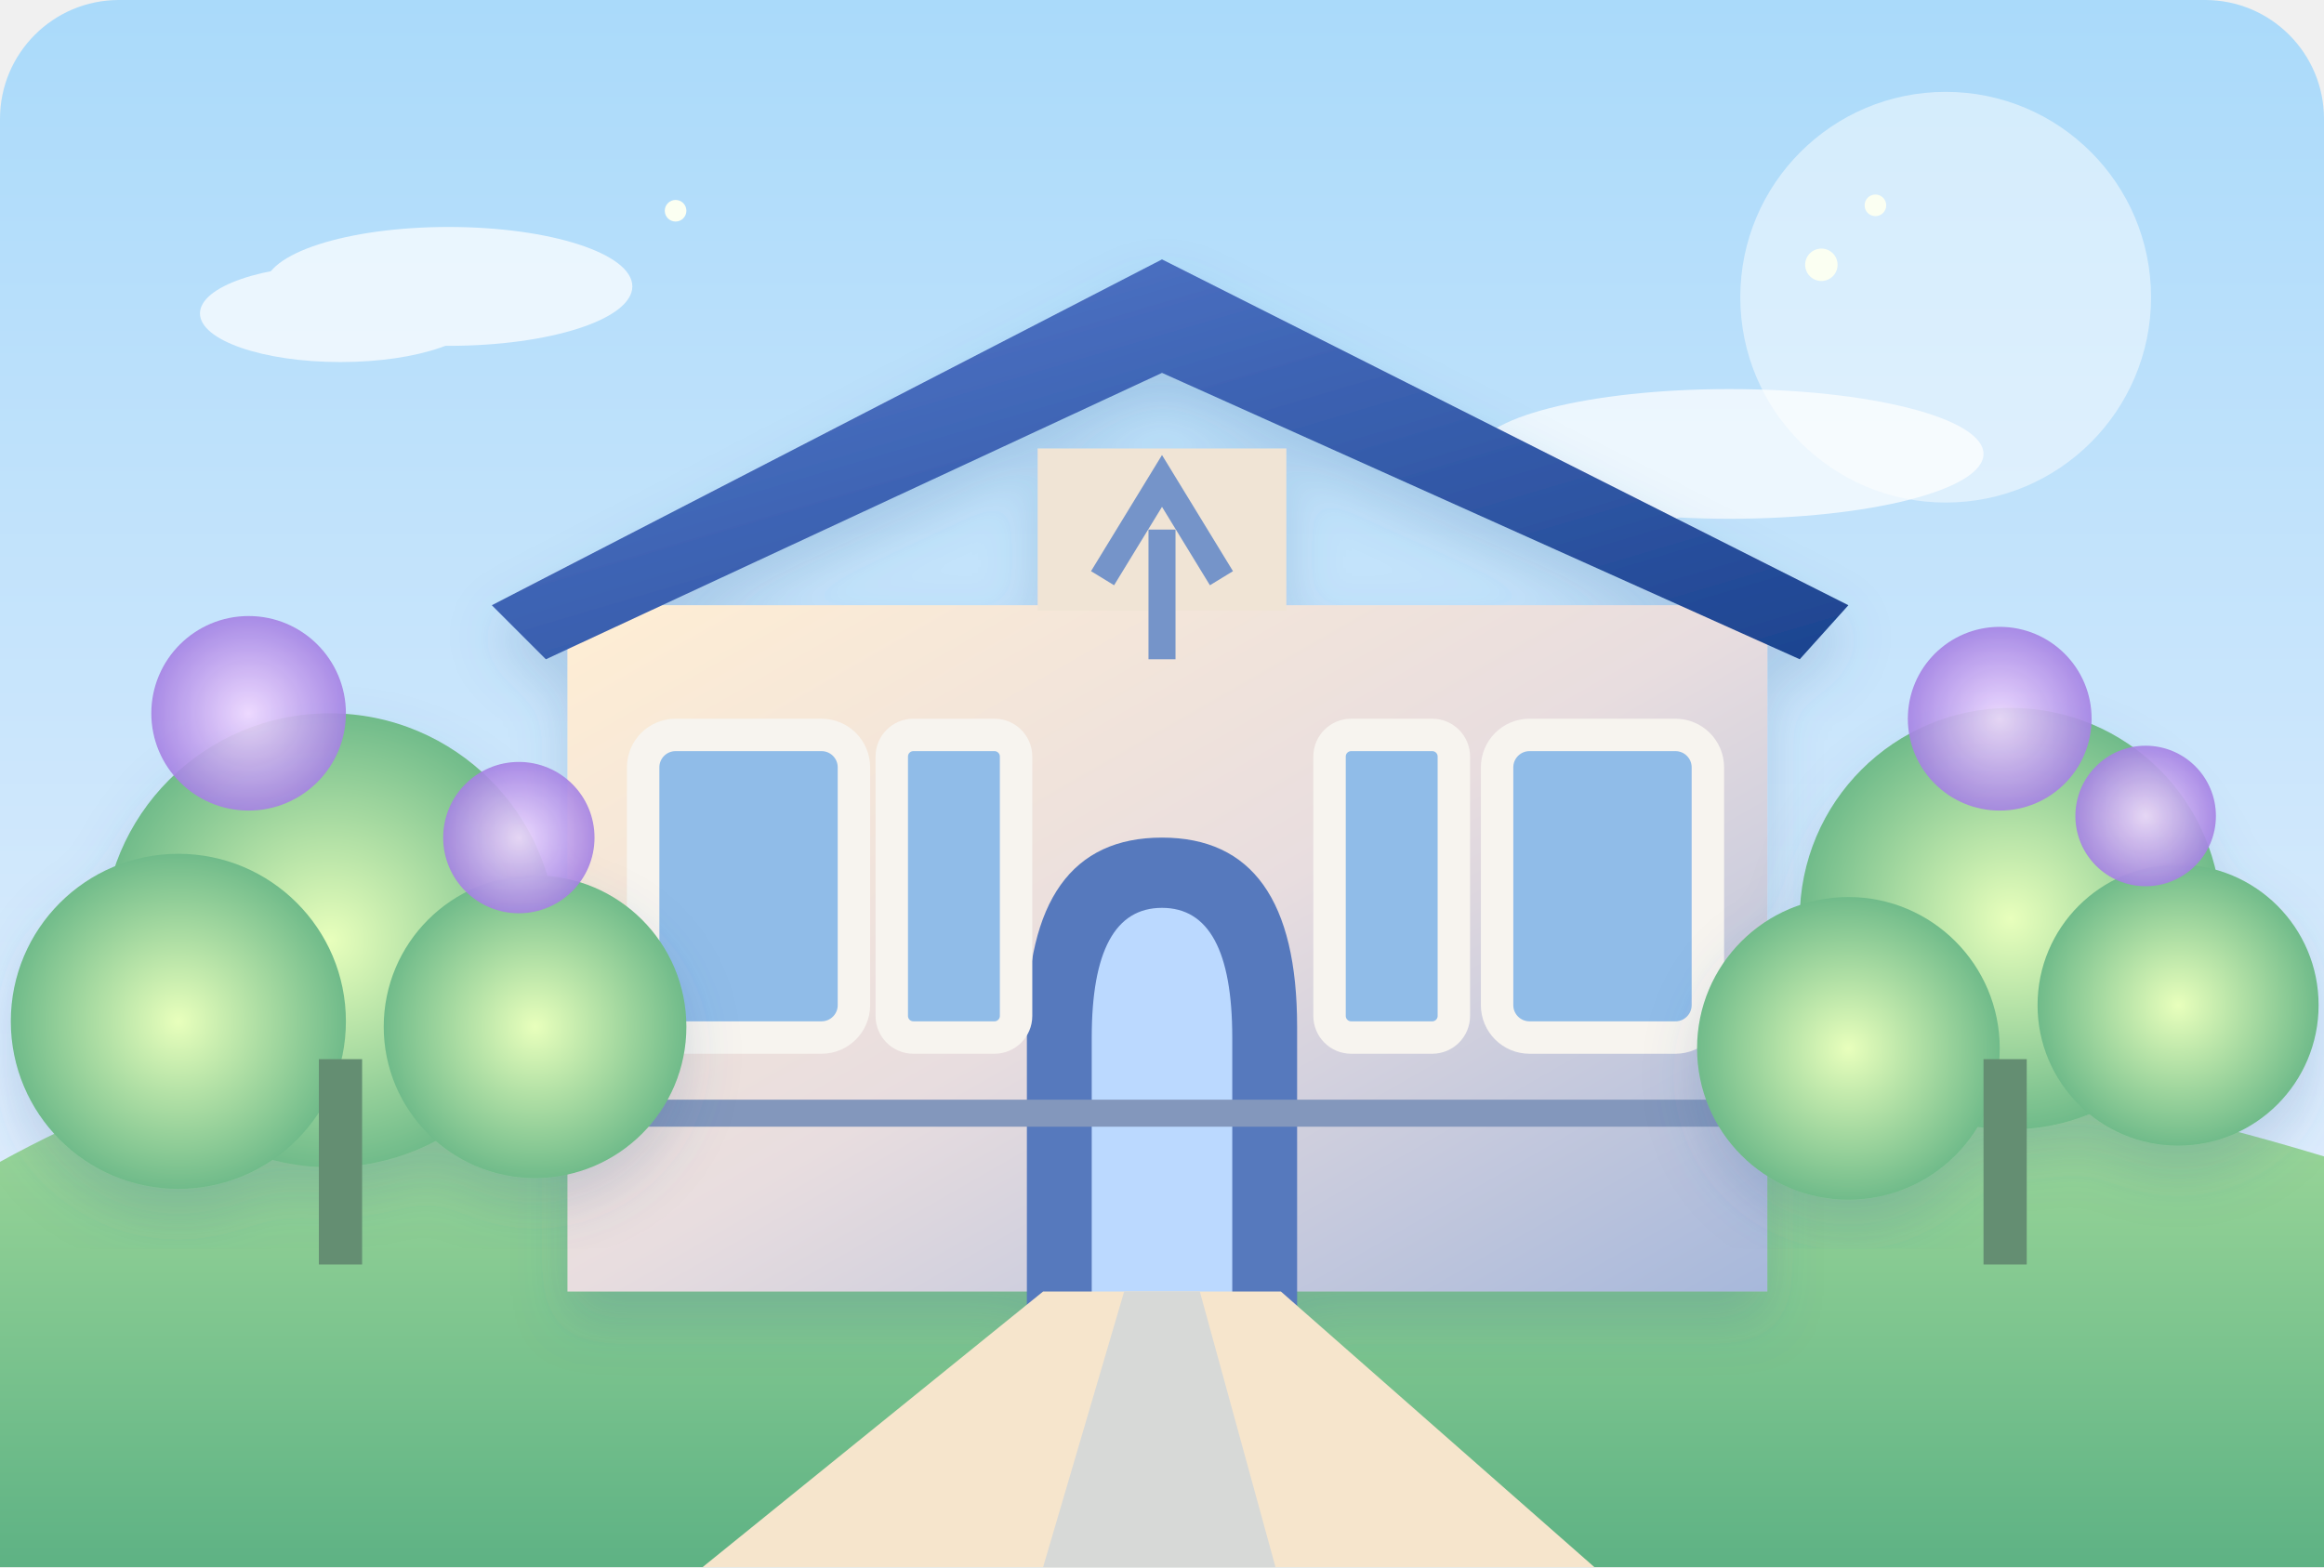
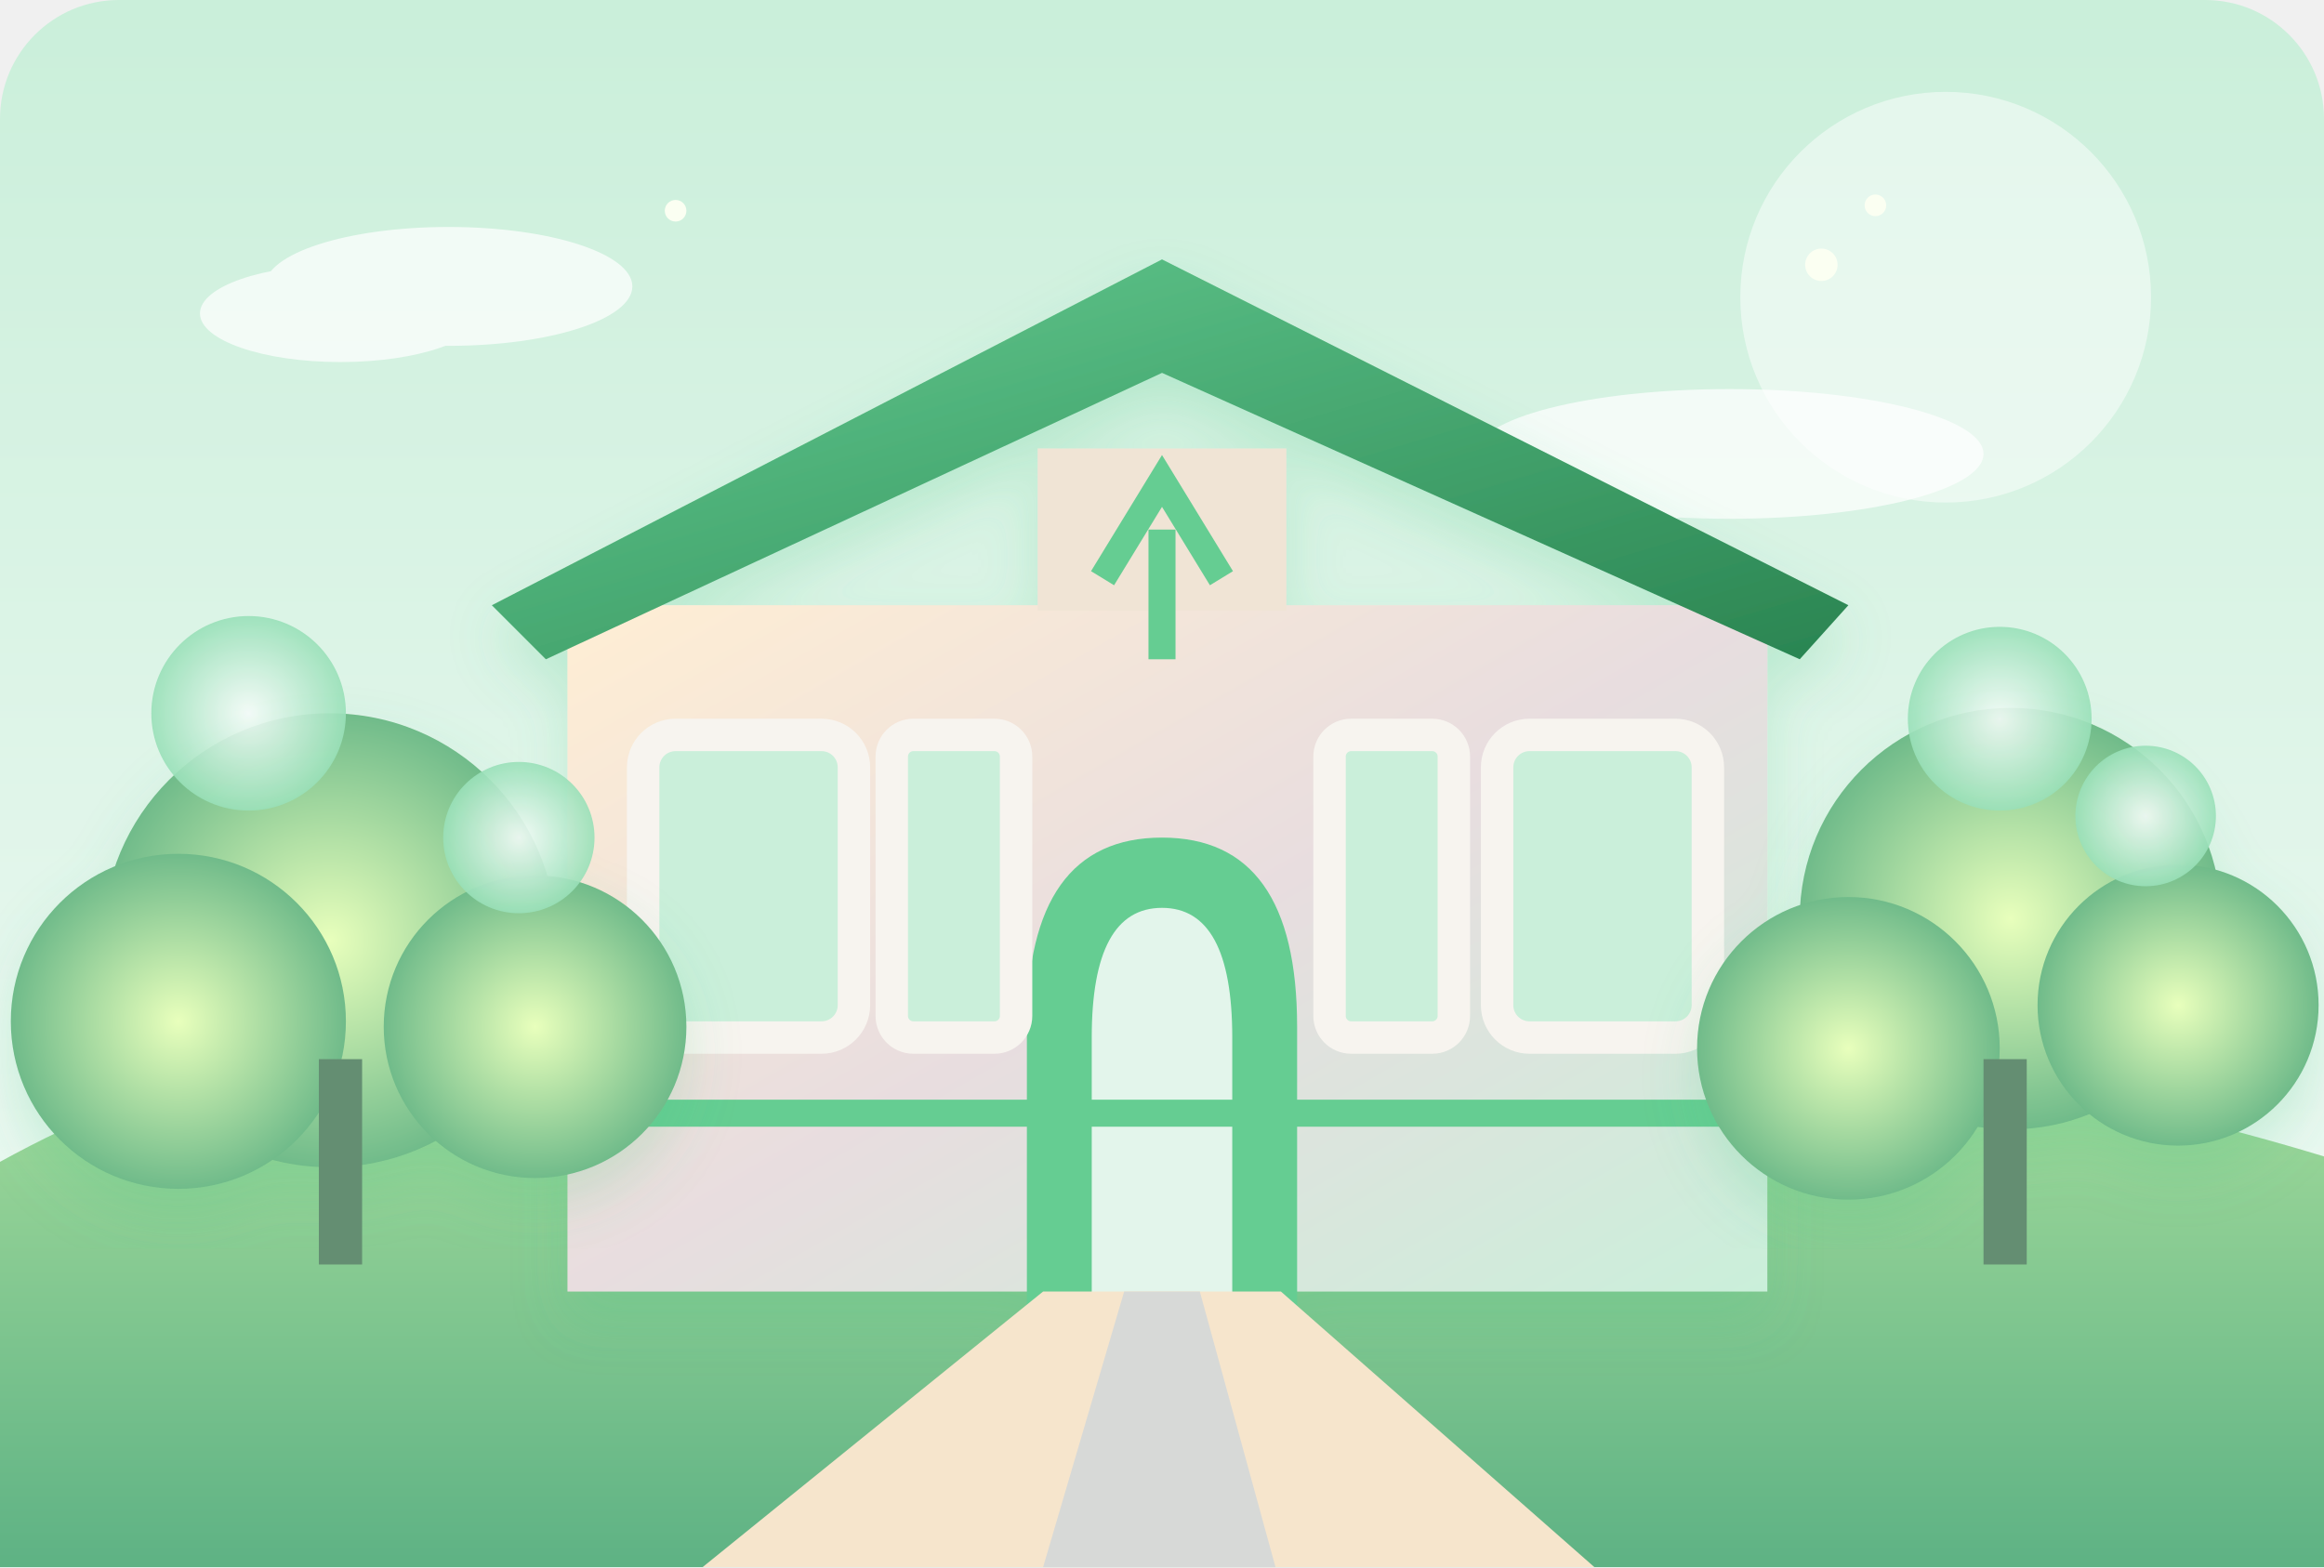
<svg xmlns="http://www.w3.org/2000/svg" viewBox="0 0 430 290">
  <defs>
    <linearGradient id="sky" x2="0" y2="1">
-       <stop stop-color="#aadafa" />
-       <stop offset="1" stop-color="#eff3fe" />
+       <stop stop-color="#CAEFDA" />
+       <stop offset="1" stop-color="#F5FBF8" />
    </linearGradient>
    <linearGradient id="building" x1="0" y1="0" x2="1" y2="1">
-       <stop stop-color="#ffeed4" />
-       <stop offset=".5" stop-color="#e8dddf" />
-       <stop offset="1" stop-color="#a7b8db" />
+       <stop stop-color="#FFEED4" />
+       <stop offset=".5" stop-color="#E8DDDF" />
+       <stop offset="1" stop-color="#CAEFDA" />
    </linearGradient>
    <linearGradient id="roof" x2="1" y2="1">
-       <stop stop-color="#587dd0" />
-       <stop offset="1" stop-color="#1c438f" />
+       <stop stop-color="#65CD92" />
+       <stop offset="1" stop-color="#2A8451" />
    </linearGradient>
    <linearGradient id="grass" x2="0" y2="1">
-       <stop stop-color="#a8de9d" />
-       <stop offset="1" stop-color="#5eb284" />
+       <stop stop-color="#A8DE9D" />
+       <stop offset="1" stop-color="#5EB284" />
    </linearGradient>
    <radialGradient id="purple">
-       <stop stop-color="#f0d8ff" />
-       <stop offset="1" stop-color="#a582e3" />
+       <stop stop-color="#F5FBF8" />
+       <stop offset="1" stop-color="#99E0B8" />
    </radialGradient>
    <radialGradient id="green">
-       <stop stop-color="#e8ffbc" />
-       <stop offset="1" stop-color="#70bb8a" />
+       <stop stop-color="#E8FFBC" />
+       <stop offset="1" stop-color="#70BB8A" />
    </radialGradient>
    <filter id="d">
-       <feDropShadow dx="0" dy="5" stdDeviation="5" flood-color="#4869a1" flood-opacity=".22" />
+       <feDropShadow dx="0" dy="5" stdDeviation="5" flood-color="#50C884" flood-opacity=".22" />
    </filter>
  </defs>
  <rect width="430" height="290" rx="22" fill="url(#sky)" />
-   <circle cx="360" cy="55" r="38" fill="#fff" opacity=".48" />
+   <circle cx="360" cy="55" r="38" fill="#FFFFFF" opacity=".48" />
  <g fill="white" opacity=".72">
    <ellipse cx="83" cy="53" rx="34" ry="11" />
    <ellipse cx="63" cy="58" rx="26" ry="9" />
    <ellipse cx="320" cy="84" rx="47" ry="12" />
    <ellipse cx="293" cy="89" rx="24" ry="10" />
  </g>
  <path d="M0 215q89-49 213-9 105-26 217 8V290H0Z" fill="url(#grass)" />
  <g filter="url(#d)">
    <path d="M105 112h222v127H105Z" fill="url(#building)" />
    <path d="M91 112 215 48l127 64-9 10-118-53-114 53Z" fill="url(#roof)" />
-     <rect x="192" y="83" width="46" height="30" fill="#f0e4d5" />
-     <path d="M190 243v-53q0-35 25-35t25 35v53Z" fill="#5779bd" />
-     <path d="M202 241v-49q0-24 13-24t13 24v49Z" fill="#bbd9ff" />
-     <g fill="#90bce8" stroke="#f7f4ef" stroke-width="6">
+     <rect x="192" y="83" width="46" height="30" fill="#F0E4D5" />
+     <path d="M190 243v-53q0-35 25-35t25 35v53Z" fill="#65CD92" />
+     <path d="M202 241v-49q0-24 13-24t13 24v49Z" fill="#E3F5EB" />
+     <g fill="#CAEFDA" stroke="#F7F4EF" stroke-width="6">
      <rect x="119" y="136" width="39" height="56" rx="6" />
      <rect x="165" y="136" width="23" height="56" rx="4" />
      <rect x="246" y="136" width="23" height="56" rx="4" />
      <rect x="277" y="136" width="39" height="56" rx="6" />
    </g>
-     <path d="M110 206h215" stroke="#8397bc" stroke-width="5" />
-     <path d="M215 98v24" stroke="#7494c9" stroke-width="5" />
-     <path d="m204 107 11-18 11 18" fill="none" stroke="#7494c9" stroke-width="5" />
+     <path d="M110 206h215" stroke="#65CD92" stroke-width="5" />
+     <path d="M215 98v24" stroke="#65CD92" stroke-width="5" />
+     <path d="m204 107 11-18 11 18" fill="none" stroke="#65CD92" stroke-width="5" />
  </g>
-   <path d="M193 239h44l58 51H130Z" fill="#f6e5cc" />
-   <path d="M208 239h14l14 51h-43Z" fill="#d7d9d7" />
+   <path d="M193 239h44l58 51H130Z" fill="#F6E5CC" />
+   <path d="M208 239h14l14 51h-43Z" fill="#D7D9D7" />
  <g fill="url(#green)" filter="url(#d)">
    <circle cx="61" cy="174" r="42" />
    <circle cx="33" cy="189" r="31" />
    <circle cx="99" cy="190" r="28" />
    <circle cx="372" cy="170" r="39" />
    <circle cx="403" cy="186" r="26" />
    <circle cx="342" cy="194" r="28" />
  </g>
  <g fill="url(#purple)" opacity=".9">
    <circle cx="46" cy="132" r="18" />
    <circle cx="96" cy="155" r="14" />
    <circle cx="370" cy="133" r="17" />
    <circle cx="397" cy="151" r="13" />
  </g>
-   <path d="M63 234v-38M371 234v-38" stroke="#648e72" stroke-width="8" />
-   <g fill="#fbfff2">
+   <path d="M63 234v-38M371 234v-38" stroke="#648E72" stroke-width="8" />
+   <g fill="#FBFFF2">
    <circle cx="337" cy="49" r="3" />
    <circle cx="347" cy="38" r="2" />
    <circle cx="125" cy="39" r="2" />
  </g>
</svg>
